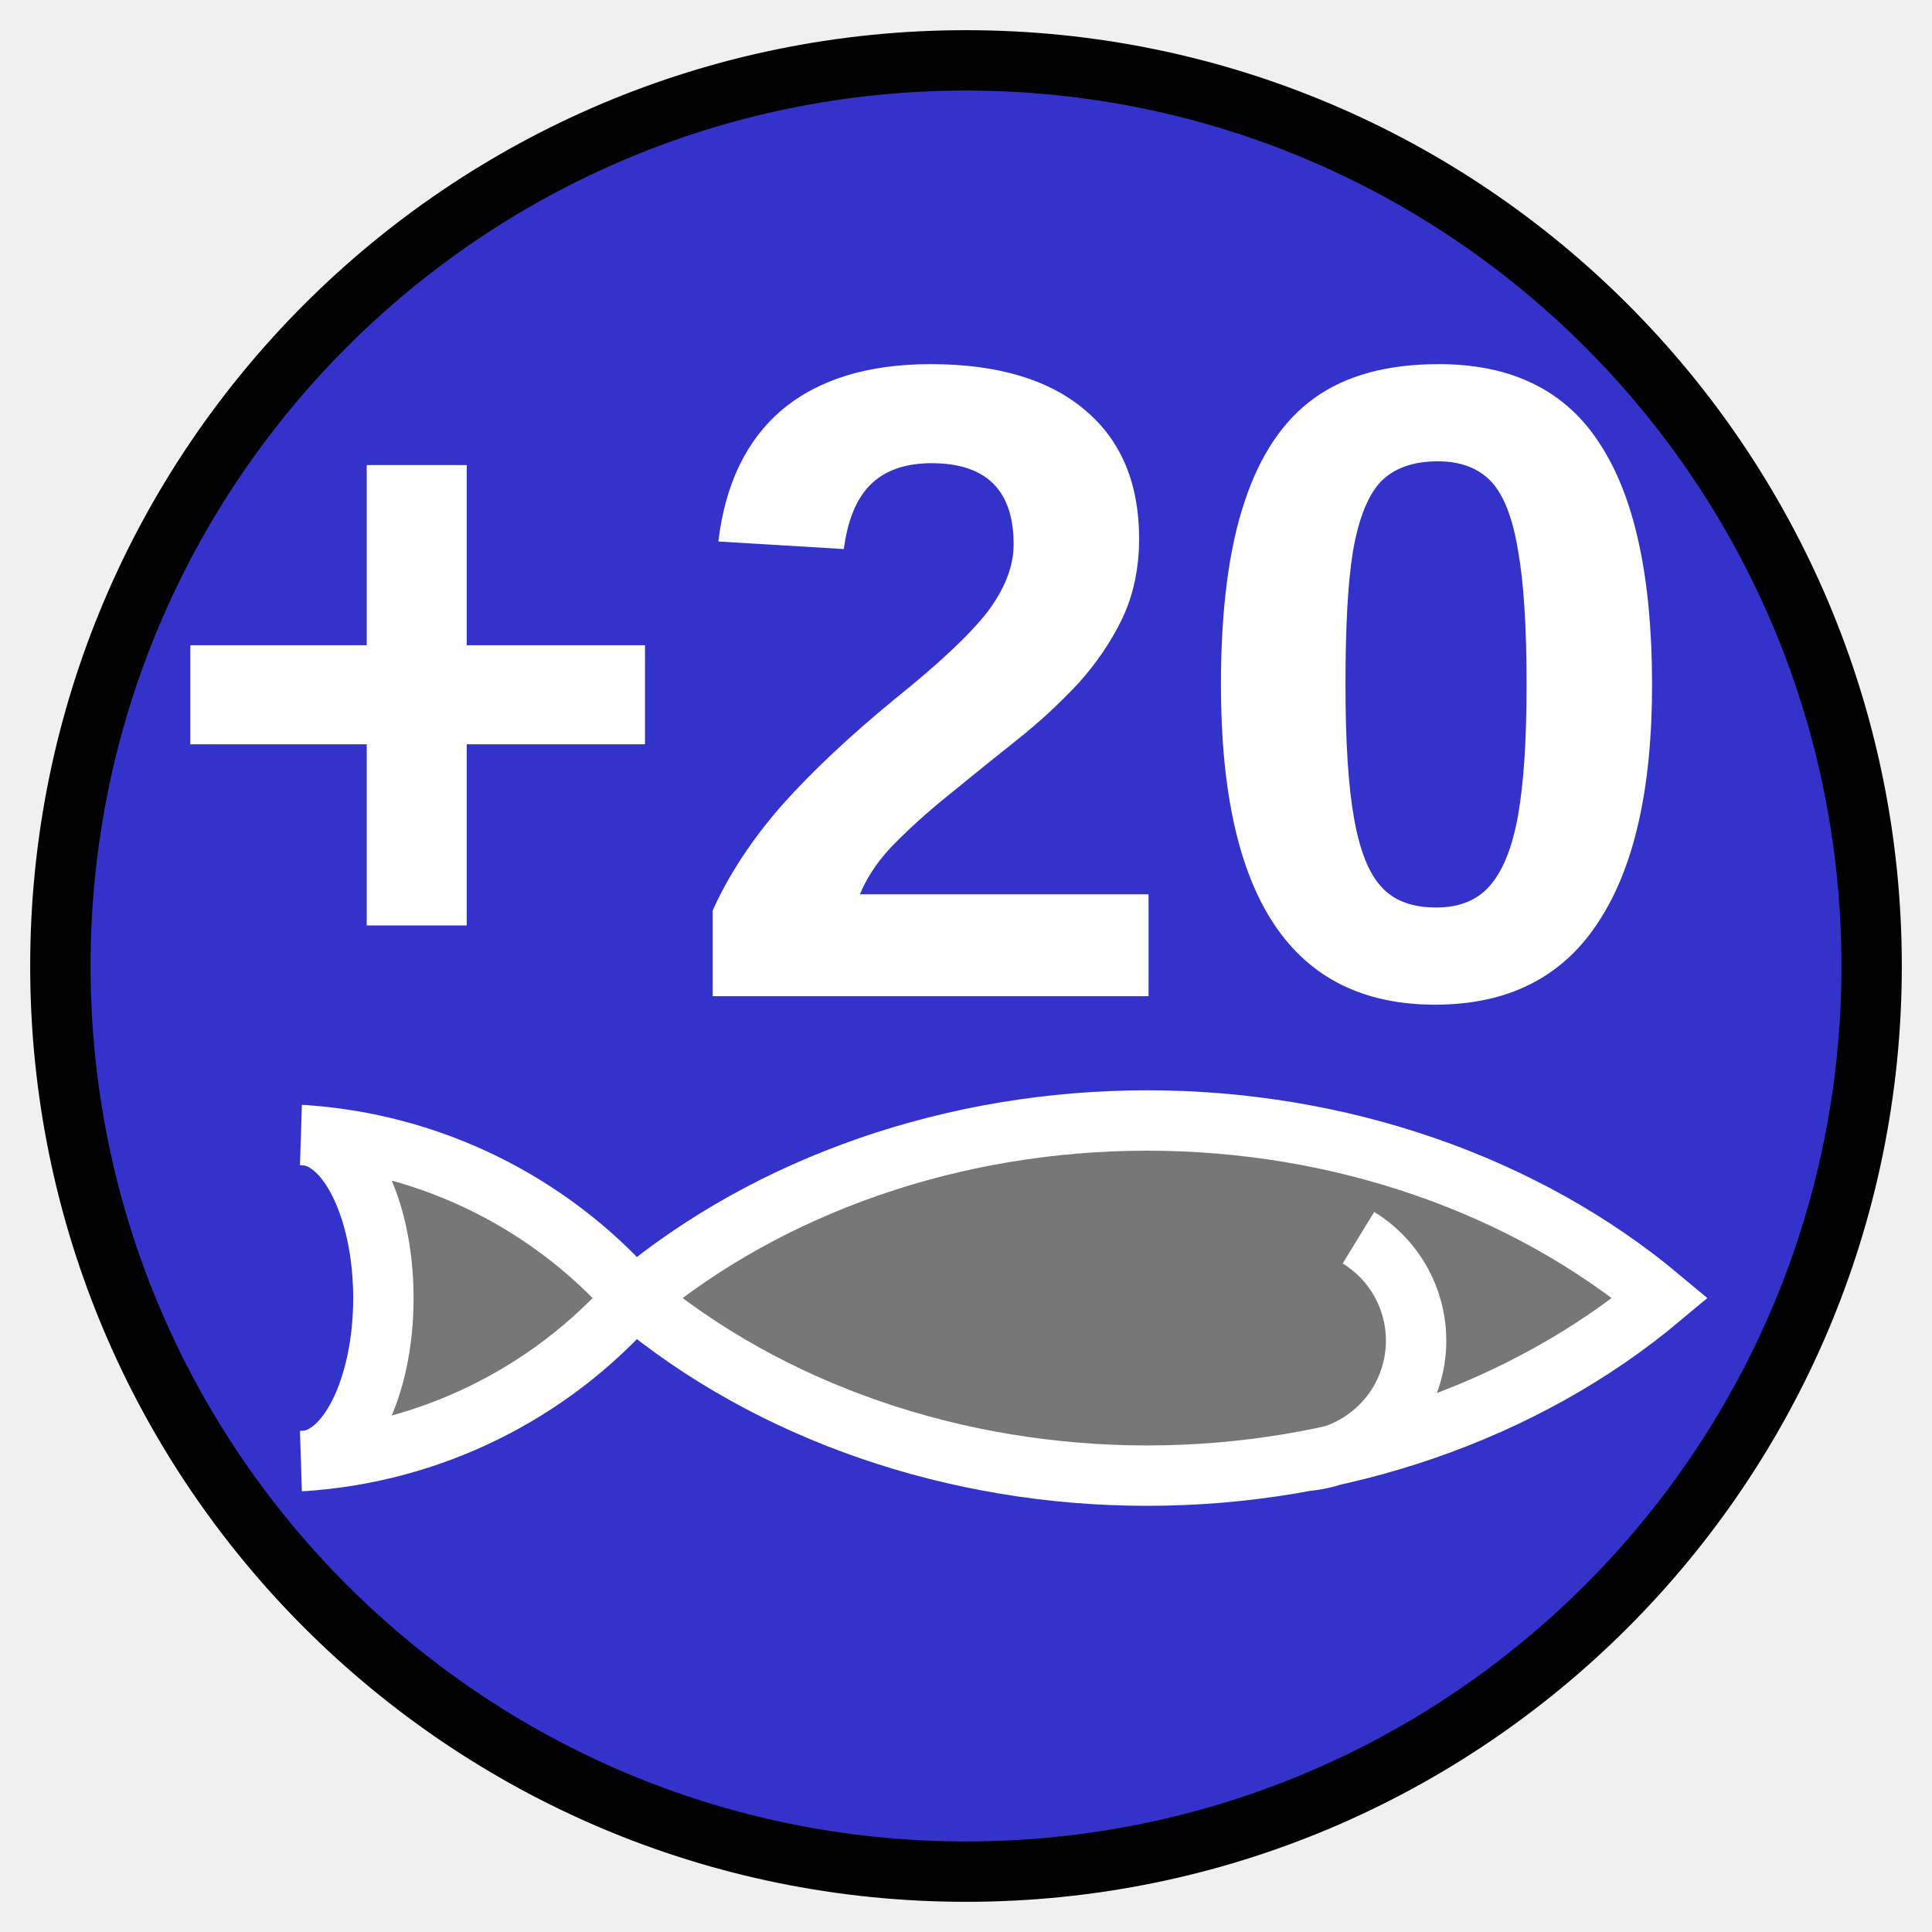
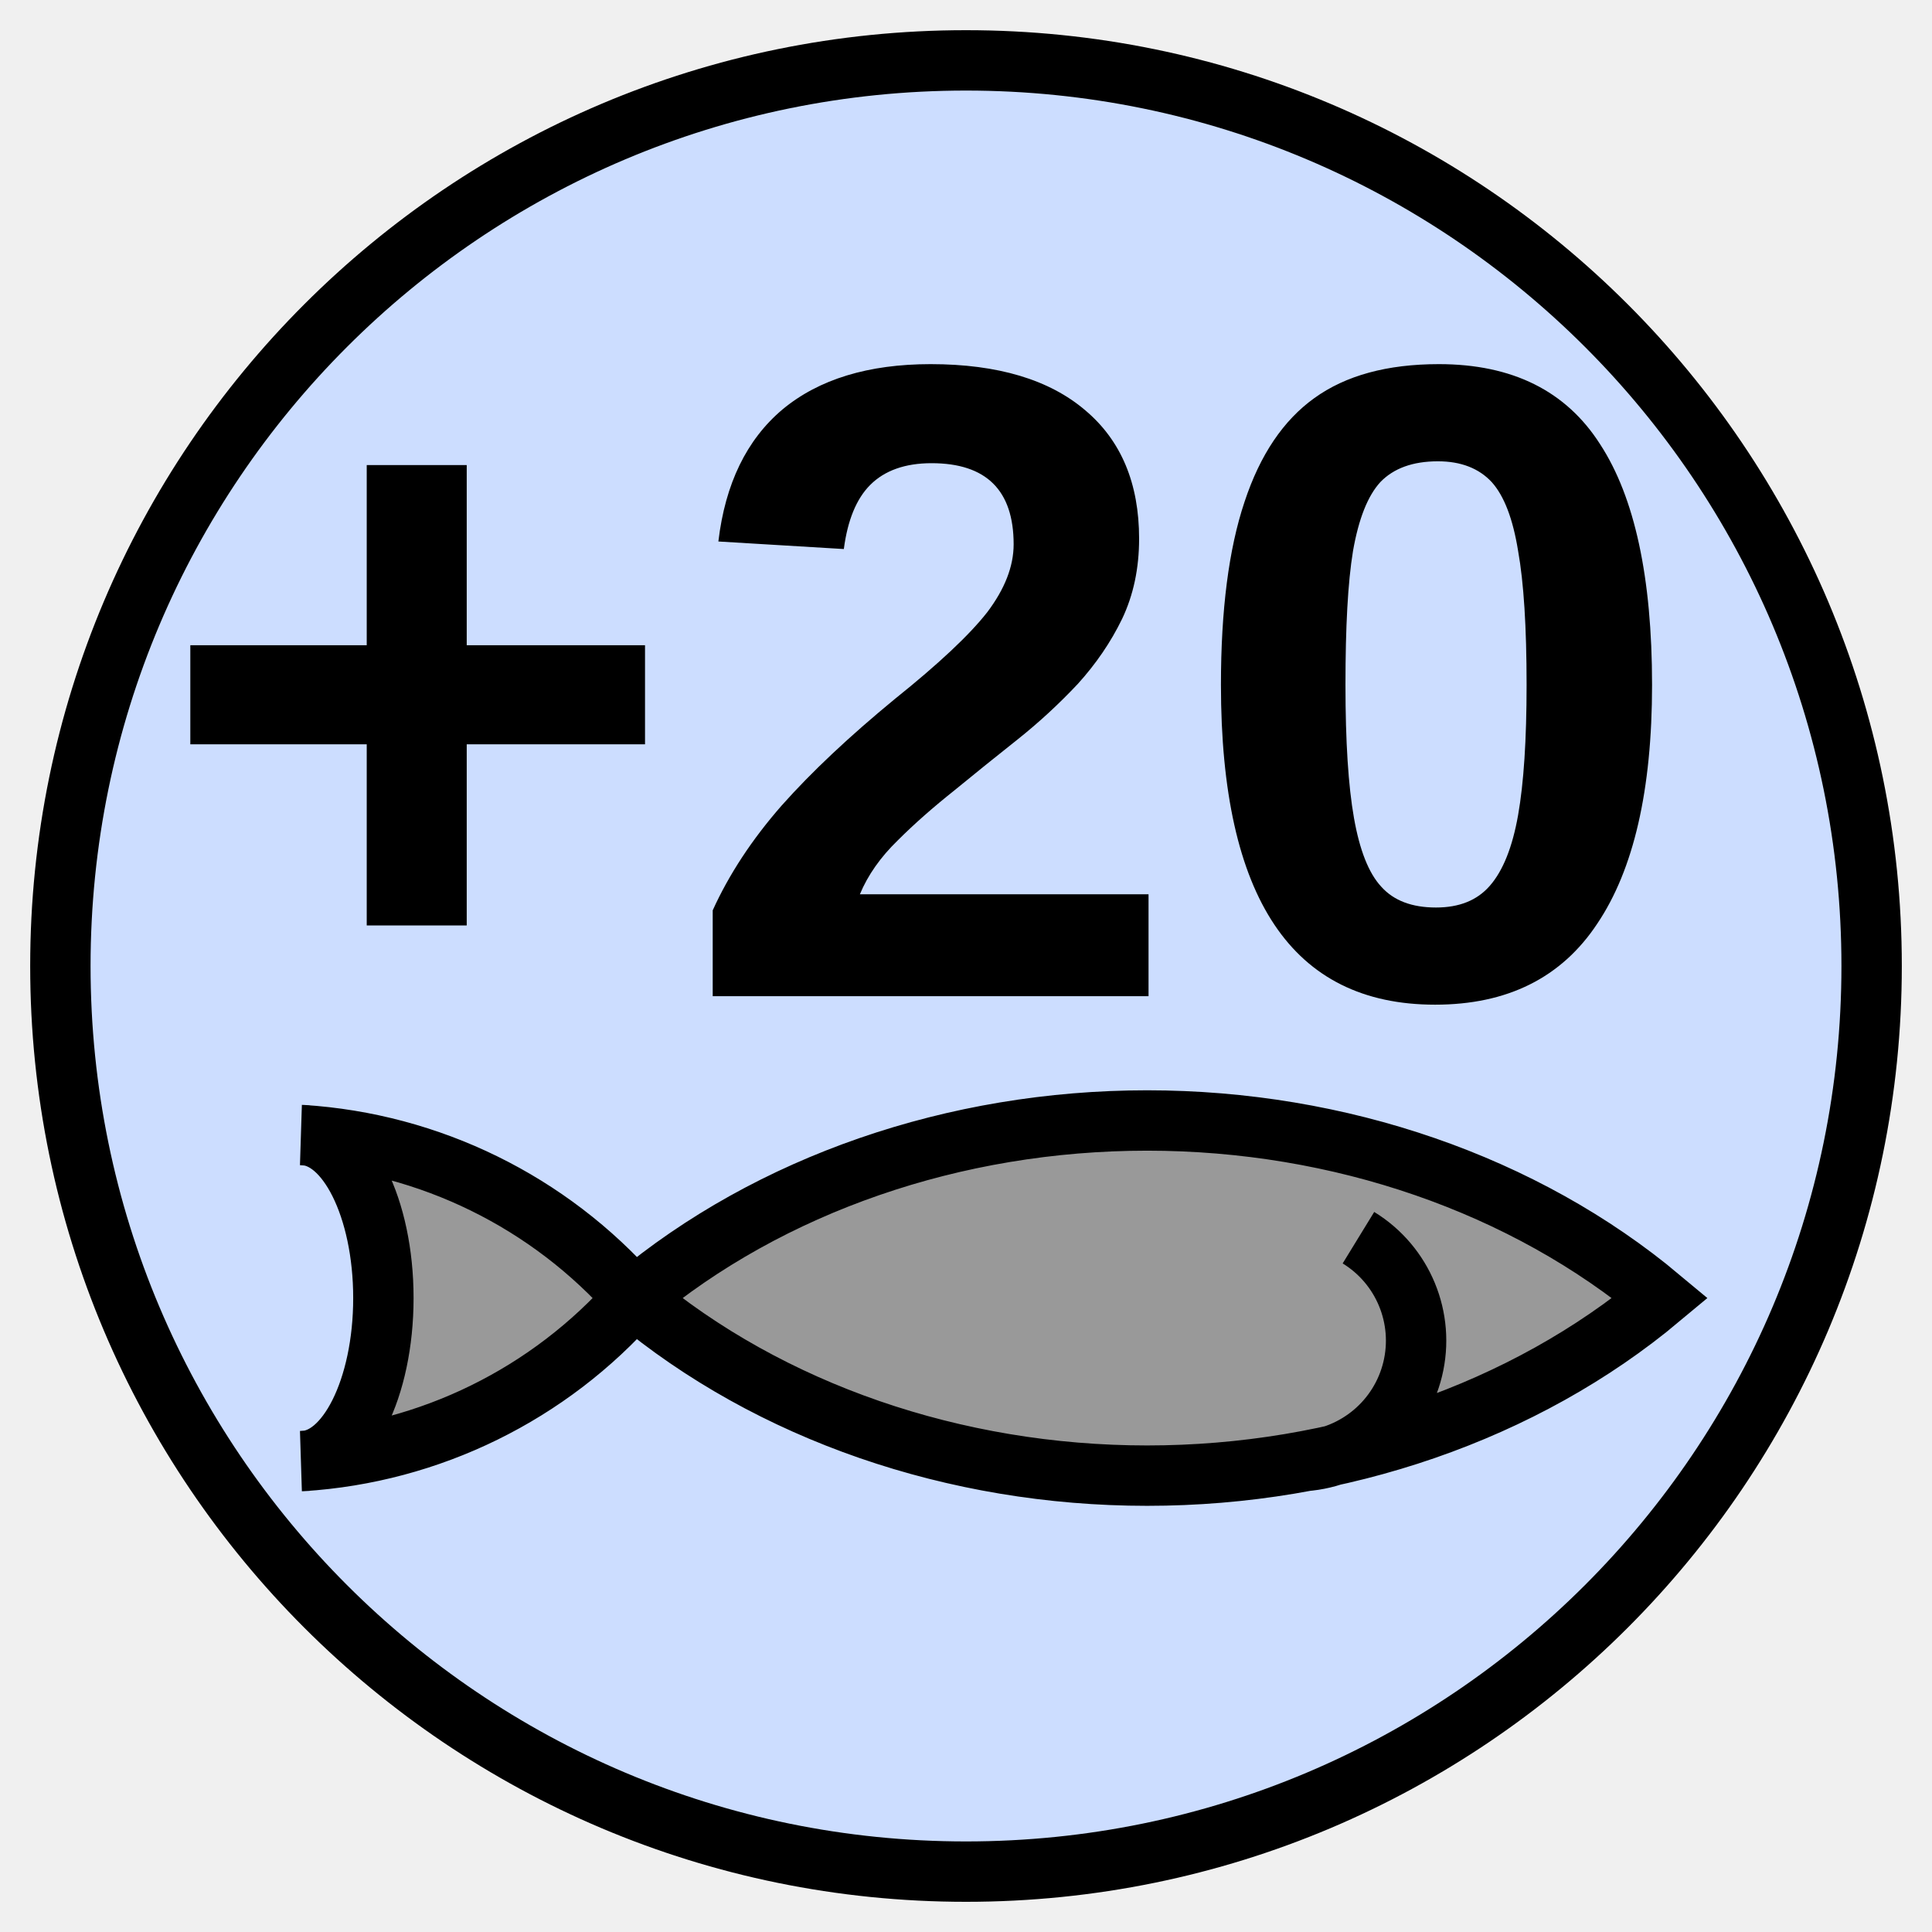
<svg xmlns="http://www.w3.org/2000/svg" viewBox="0 0 32 32">
-   <circle cx="16" cy="16" r="15" fill="#33C" style="stroke:#000;stroke-width:1" />
-   <text x="15.25" y="16.5" text-anchor="middle" font-weight="700" font-size="15.0" textLength="22.0" lengthAdjust="spacingAndGlyphs" font-family="Arial" fill="#FFF">+20</text>
-   <path fill="#777" style="stroke:#FFF;stroke-width:1" d="     m 10.5 21.5     a 12 10 0 0 1 17 0     a 12 10 0 0 1 -17 0     a 8 8 0 0 0 -5.5 -2.7     a 1 2 0 0 1 0 5.4     a 8 8 0 0 0 5.5 -2.7     m 12 -1     a 2 2 0 0 1 -0.9 3.7" />
+   <circle cx="16" cy="16" r="15" fill="#cdf" style="stroke:#000;stroke-width:1" />
+   <text x="15.25" y="16.5" text-anchor="middle" font-weight="700" font-size="15.0" textLength="23.0" lengthAdjust="spacingAndGlyphs" font-family="Arial" fill="#000">+20</text>
+   <path fill="#999" style="stroke:#000;stroke-width:1" d="     m 10.5 21.5     a 12 10 0 0 1 17 0     a 12 10 0 0 1 -17 0     a 8 8 0 0 0 -5.5 -2.7     a 1 2 0 0 1 0 5.4     a 8 8 0 0 0 5.5 -2.7     m 12 -1     a 2 2 0 0 1 -0.9 3.7" />
</svg>
